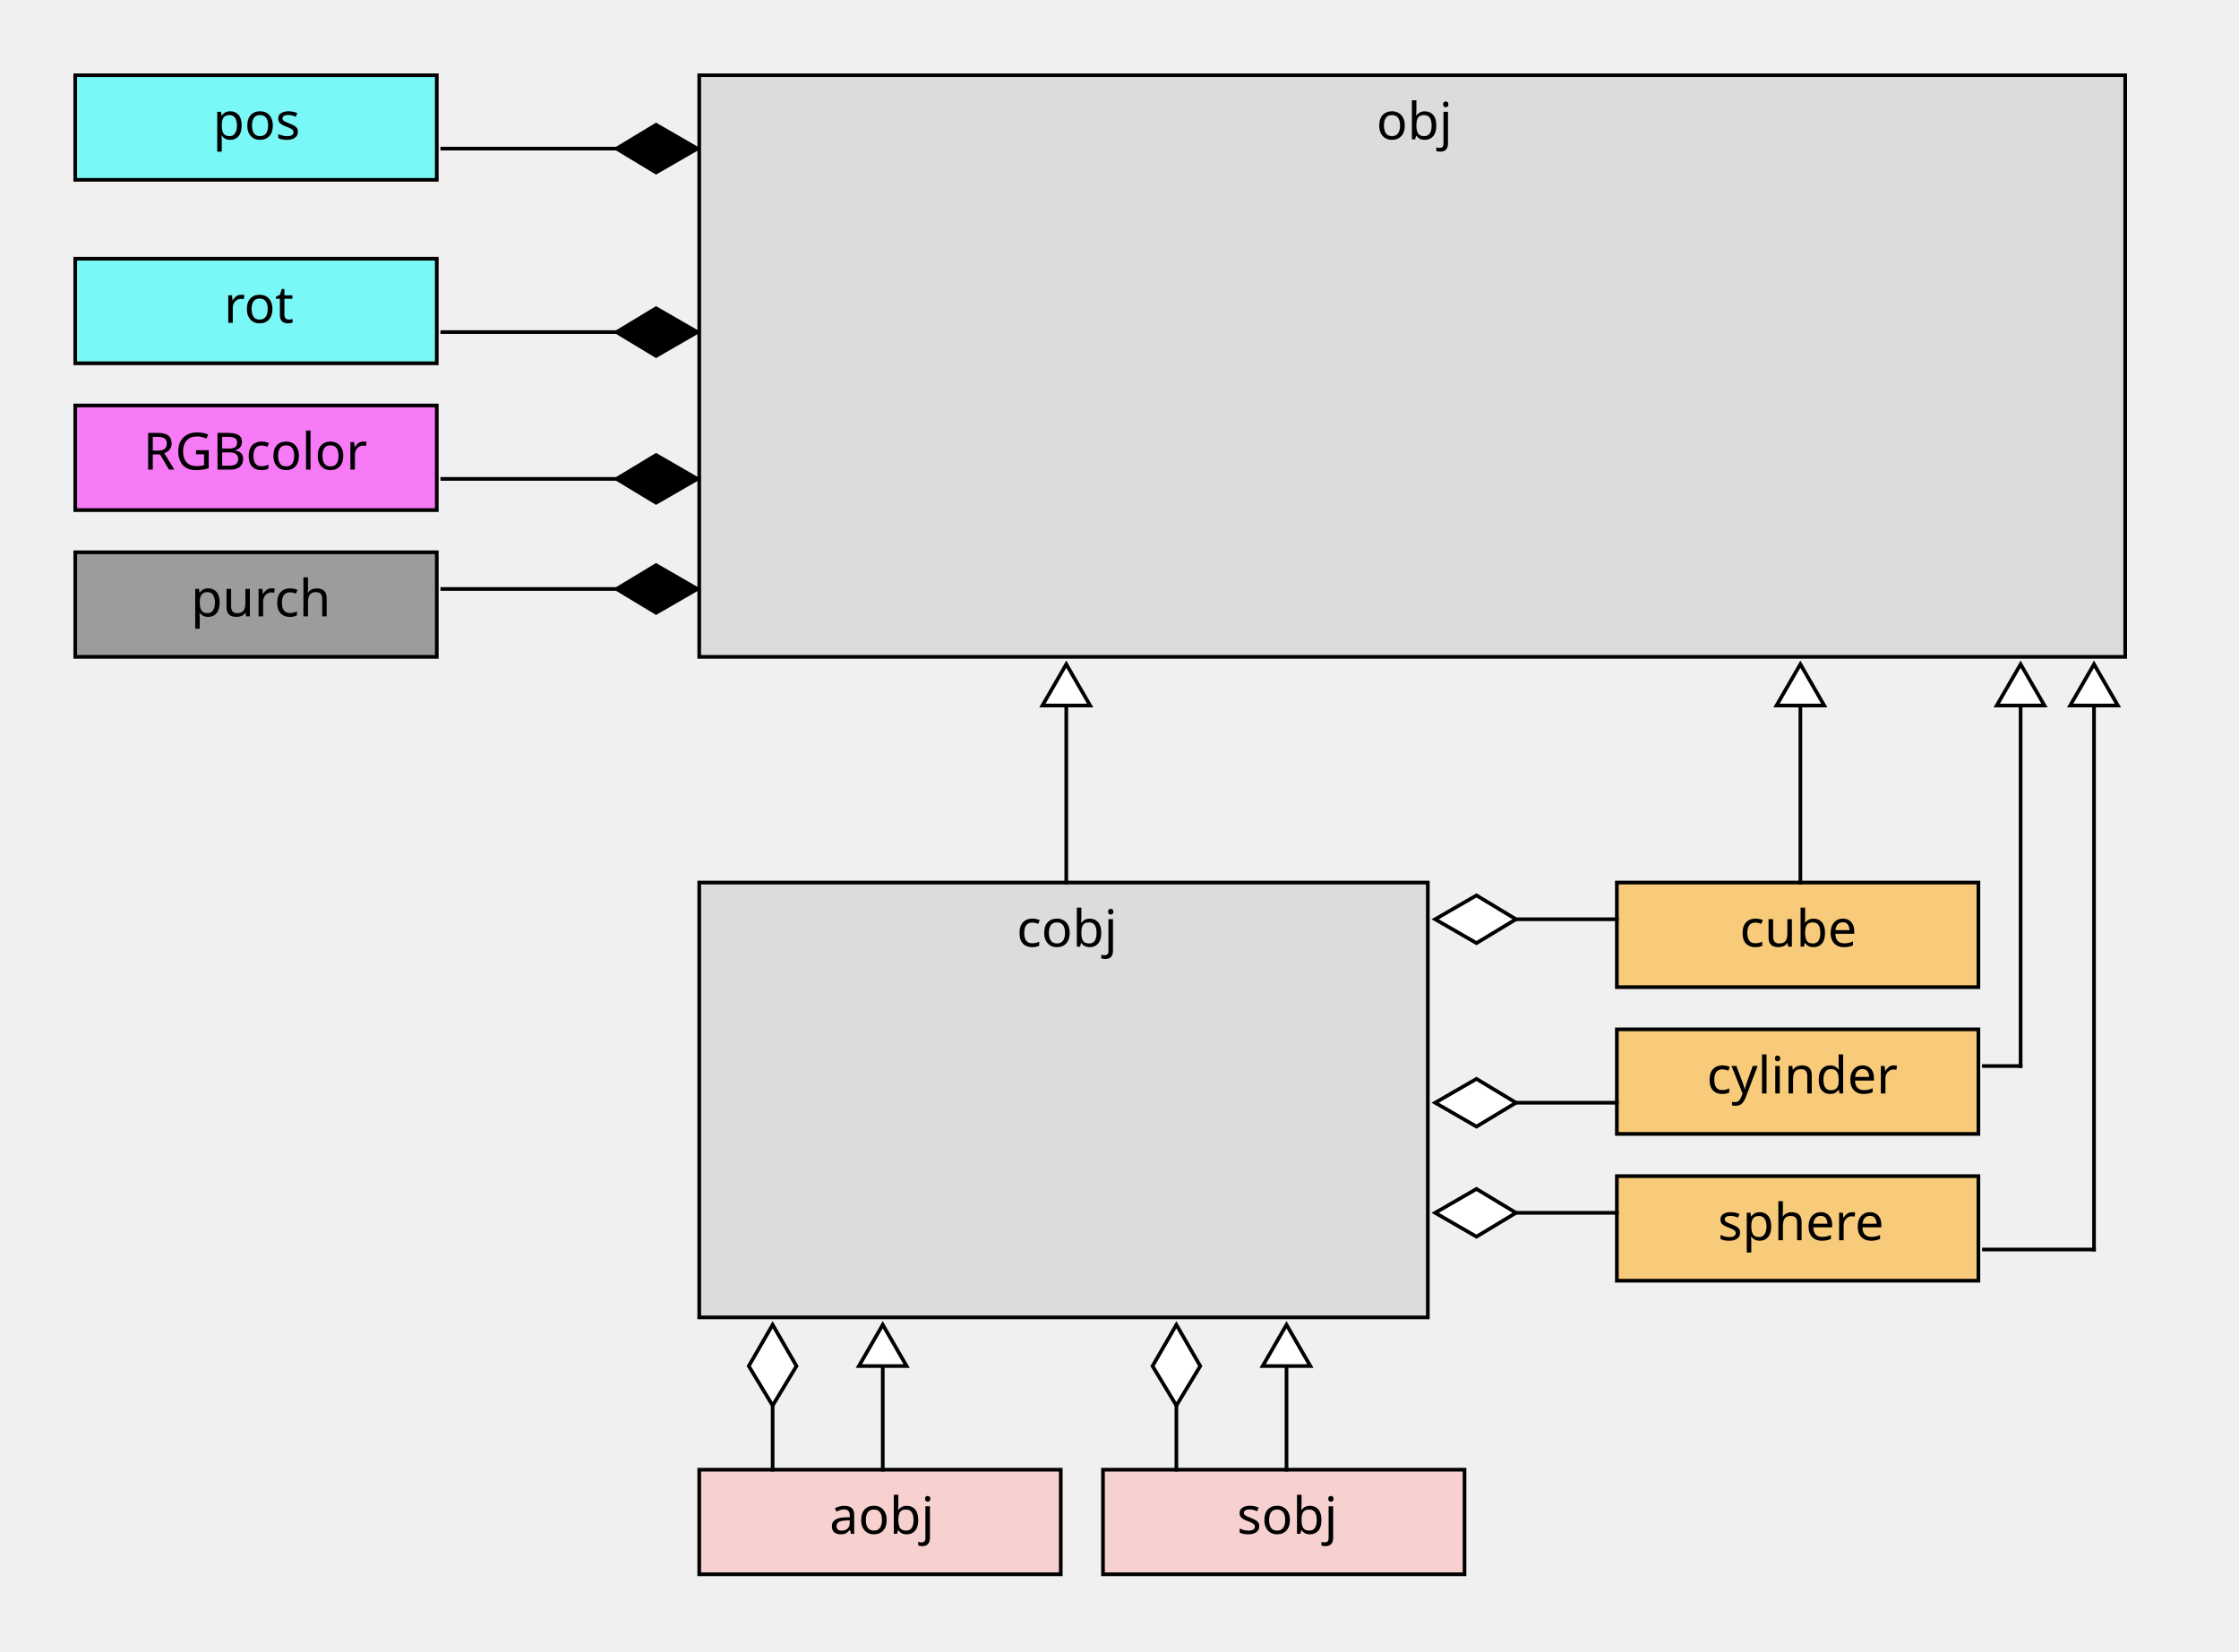
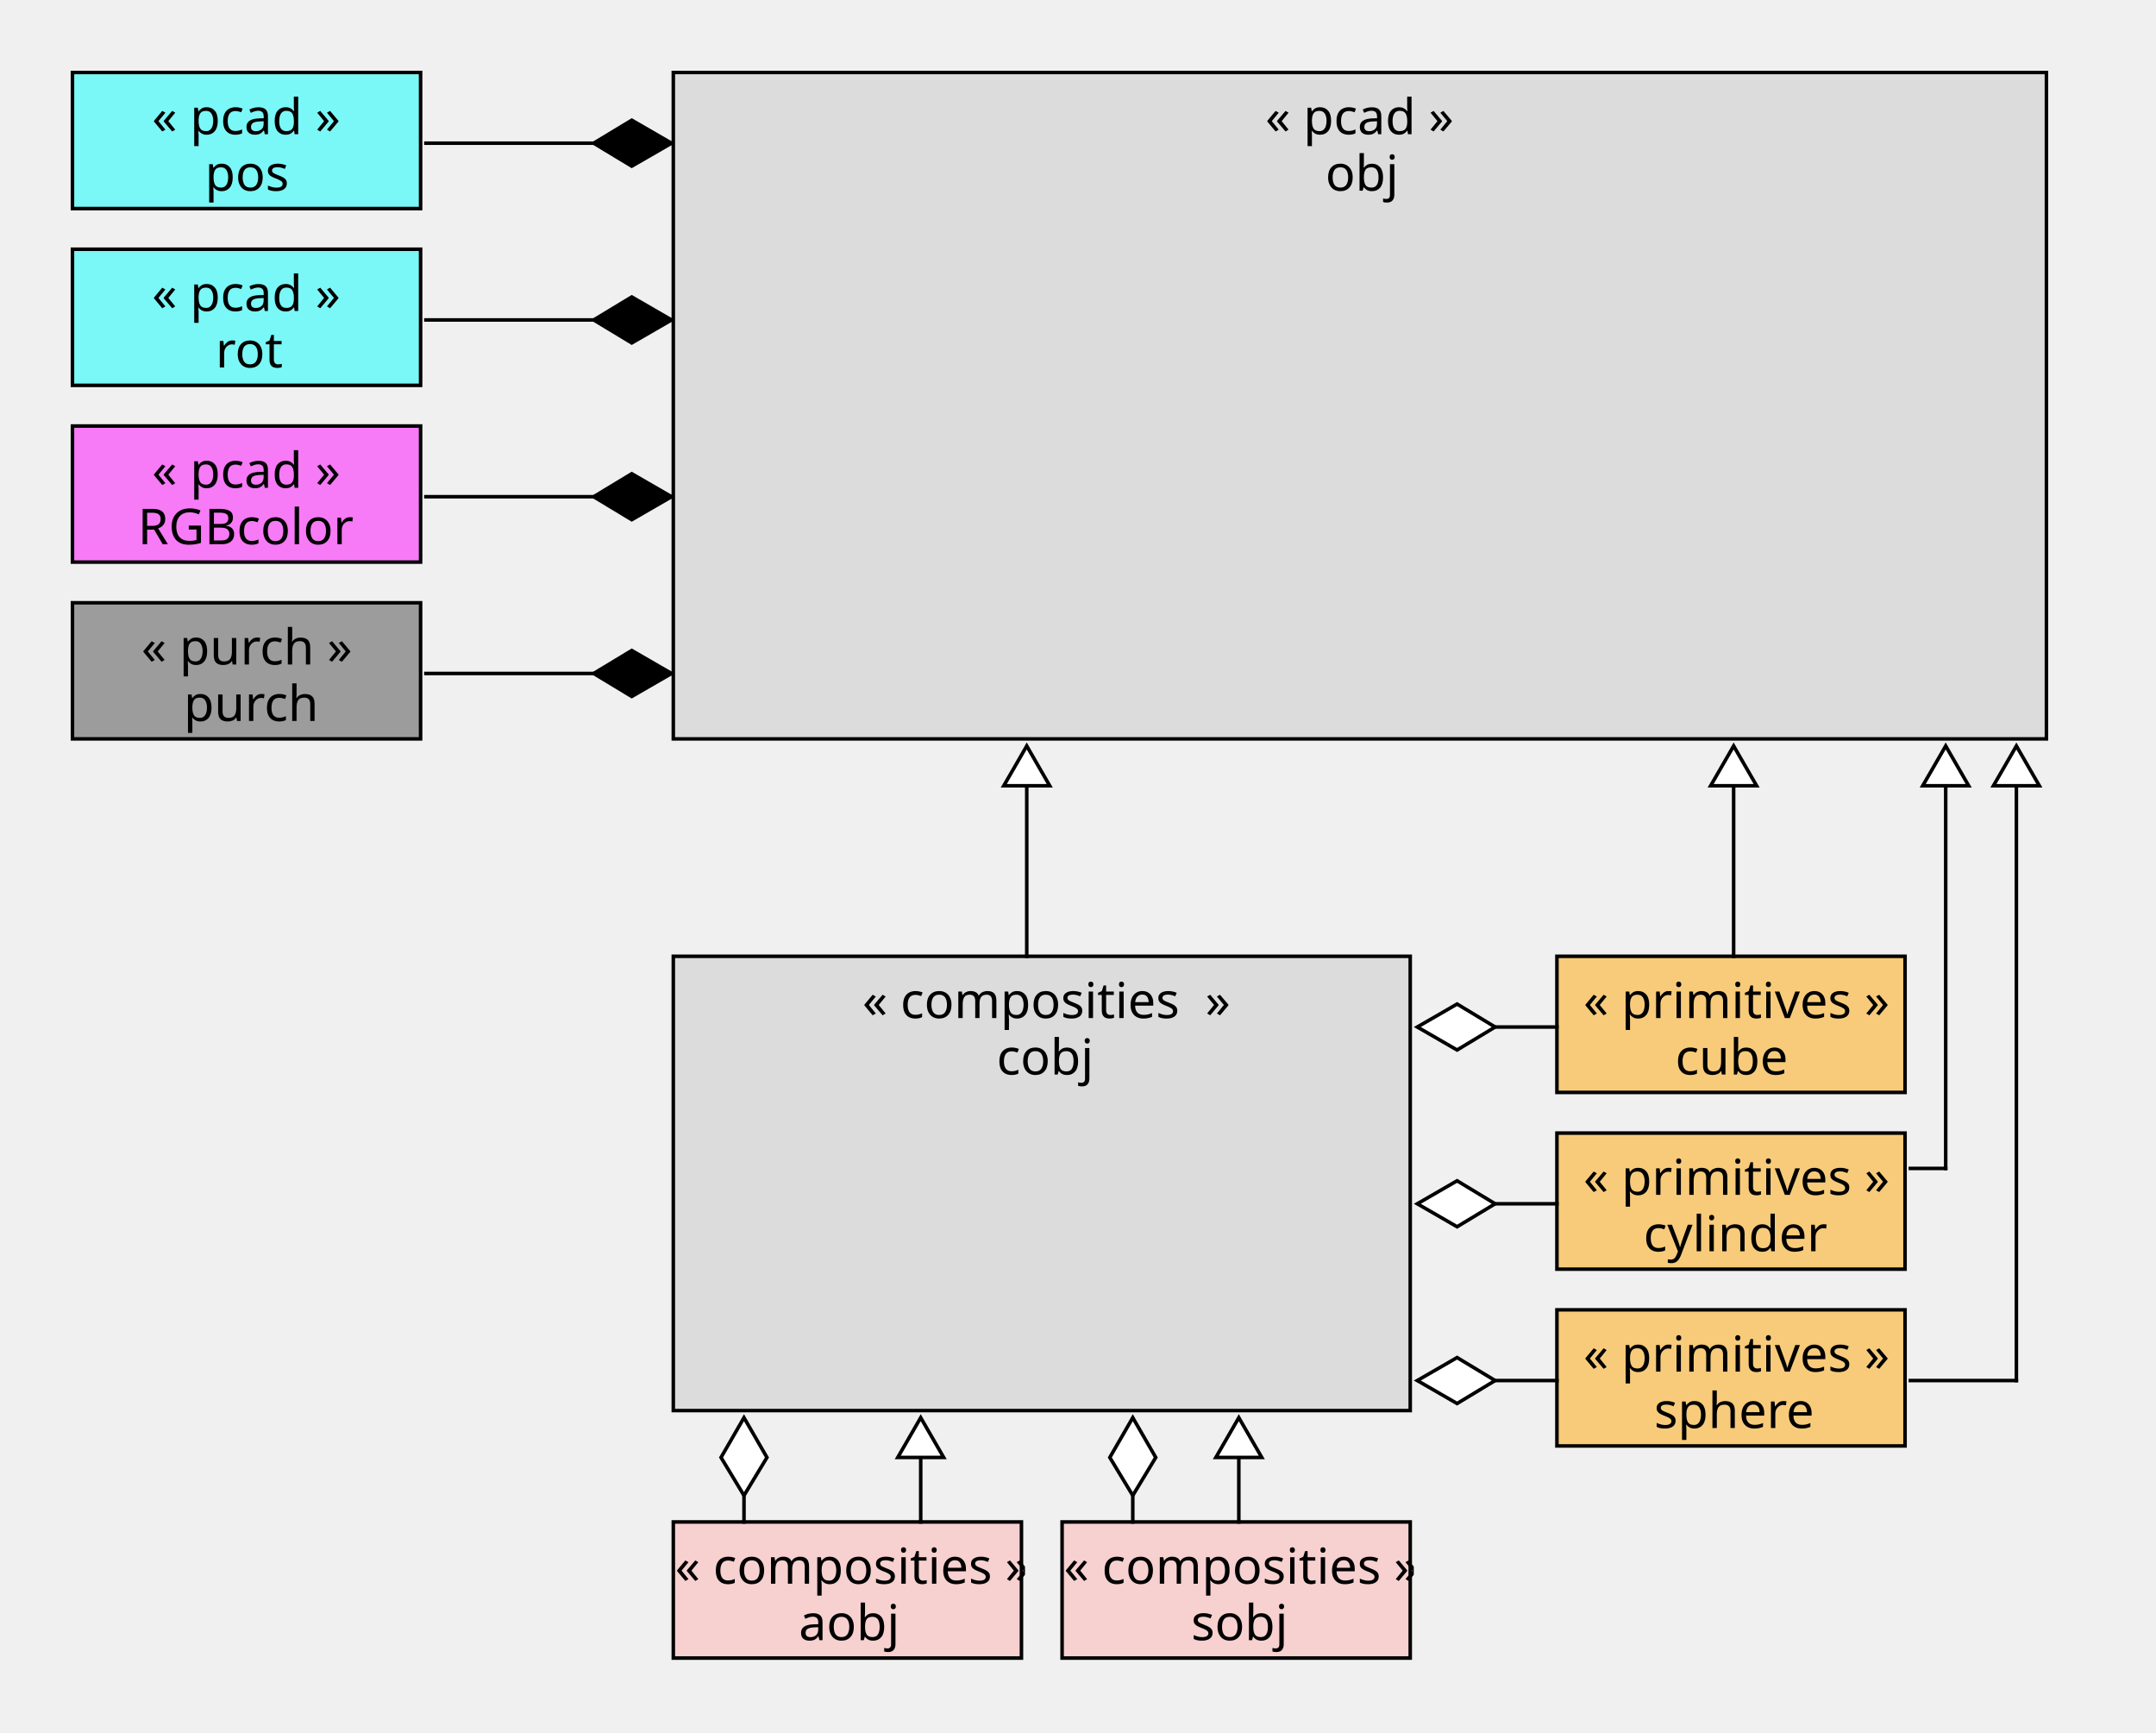
- <svg xmlns="http://www.w3.org/2000/svg" fill-opacity="1" color-rendering="auto" color-interpolation="auto" text-rendering="auto" stroke="black" stroke-linecap="square" width="610" stroke-miterlimit="10" shape-rendering="auto" stroke-opacity="1" fill="black" stroke-dasharray="none" font-weight="normal" stroke-width="1" viewBox="110 80 610 450" height="450" font-family="'Dialog'" font-style="normal" stroke-linejoin="miter" font-size="12px" stroke-dashoffset="0" image-rendering="auto">
+ <svg xmlns="http://www.w3.org/2000/svg" fill-opacity="1" color-rendering="auto" color-interpolation="auto" text-rendering="auto" stroke="black" stroke-linecap="square" width="610" stroke-miterlimit="10" shape-rendering="auto" stroke-opacity="1" fill="black" stroke-dasharray="none" font-weight="normal" stroke-width="1" viewBox="110 50 610 490" height="490" font-family="'Dialog'" font-style="normal" stroke-linejoin="miter" font-size="12px" stroke-dashoffset="0" image-rendering="auto">
  <defs id="genericDefs" />
  <g>
    <defs id="defs1">
      <clipPath clipPathUnits="userSpaceOnUse" id="clipPath1">
        <path d="M0 0 L2147483647 0 L2147483647 2147483647 L0 2147483647 L0 0 Z" />
      </clipPath>
      <clipPath clipPathUnits="userSpaceOnUse" id="clipPath2">
-         <path d="M0 0 L0 30 L100 30 L100 0 Z" />
+         <path d="M0 0 L0 40 L100 40 L100 0 Z" />
      </clipPath>
      <clipPath clipPathUnits="userSpaceOnUse" id="clipPath3">
-         <path d="M0 0 L0 120 L200 120 L200 0 Z" />
+         <path d="M0 0 L0 130 L210 130 L210 0 Z" />
      </clipPath>
      <clipPath clipPathUnits="userSpaceOnUse" id="clipPath4">
-         <path d="M0 0 L0 160 L390 160 L390 0 Z" />
+         <path d="M0 0 L0 190 L390 190 L390 0 Z" />
      </clipPath>
      <clipPath clipPathUnits="userSpaceOnUse" id="clipPath5">
-         <path d="M0 0 L0 70 L30 70 L30 0 Z" />
+         <path d="M0 0 L0 60 L30 60 L30 0 Z" />
      </clipPath>
      <clipPath clipPathUnits="userSpaceOnUse" id="clipPath6">
-         <path d="M0 0 L0 30 L80 30 L80 0 Z" />
+         <path d="M0 0 L0 30 L70 30 L70 0 Z" />
      </clipPath>
      <clipPath clipPathUnits="userSpaceOnUse" id="clipPath7">
-         <path d="M0 0 L0 190 L60 190 L60 0 Z" />
+         <path d="M0 0 L0 210 L60 210 L60 0 Z" />
      </clipPath>
      <clipPath clipPathUnits="userSpaceOnUse" id="clipPath8">
-         <path d="M0 0 L0 140 L40 140 L40 0 Z" />
+         <path d="M0 0 L0 150 L40 150 L40 0 Z" />
      </clipPath>
      <clipPath clipPathUnits="userSpaceOnUse" id="clipPath9">
        <path d="M0 0 L0 90 L30 90 L30 0 Z" />
      </clipPath>
+       <clipPath clipPathUnits="userSpaceOnUse" id="clipPath10">
+         <path d="M0 0 L0 30 L100 30 L100 0 Z" />
+       </clipPath>
    </defs>
-     <g fill="rgb(255,165,0)" fill-opacity="0.49" transform="translate(550,400)" stroke-opacity="0.49" stroke="rgb(255,165,0)">
-       <rect x="0.5" width="98.5" height="28.5" y="0.5" clip-path="url(#clipPath2)" stroke="none" />
-     </g>
-     <g transform="translate(550,400)">
-       <rect fill="none" x="0.5" width="98.5" height="28.5" y="0.5" clip-path="url(#clipPath2)" />
-       <text x="28" font-size="14px" y="17.969" clip-path="url(#clipPath2)" font-family="sans-serif" stroke="none" xml:space="preserve">sphere</text>
-     </g>
-     <g fill="rgb(255,165,0)" fill-opacity="0.49" transform="translate(550,360)" stroke-opacity="0.49" stroke="rgb(255,165,0)">
-       <rect x="0.5" width="98.5" height="28.5" y="0.5" clip-path="url(#clipPath2)" stroke="none" />
-     </g>
-     <g transform="translate(550,360)">
-       <rect fill="none" x="0.5" width="98.5" height="28.5" y="0.5" clip-path="url(#clipPath2)" />
-       <text x="25" font-size="14px" y="17.969" clip-path="url(#clipPath2)" font-family="sans-serif" stroke="none" xml:space="preserve">cylinder</text>
+     <g fill="rgb(255,165,0)" fill-opacity="0.49" transform="translate(550,420)" stroke-opacity="0.49" stroke="rgb(255,165,0)">
+       <rect x="0.5" width="98.5" height="38.5" y="0.5" clip-path="url(#clipPath2)" stroke="none" />
+     </g>
+     <g transform="translate(550,420)">
+       <rect fill="none" x="0.5" width="98.5" height="38.5" y="0.5" clip-path="url(#clipPath2)" />
+       <text x="8" font-size="14px" y="17.969" clip-path="url(#clipPath2)" font-family="sans-serif" stroke="none" xml:space="preserve">« primitives »</text>
+       <text x="28" font-size="14px" y="33.938" clip-path="url(#clipPath2)" font-family="sans-serif" stroke="none" xml:space="preserve">sphere</text>
+     </g>
+     <g fill="rgb(255,165,0)" fill-opacity="0.49" transform="translate(550,370)" stroke-opacity="0.49" stroke="rgb(255,165,0)">
+       <rect x="0.5" width="98.5" height="38.5" y="0.5" clip-path="url(#clipPath2)" stroke="none" />
+     </g>
+     <g transform="translate(550,370)">
+       <rect fill="none" x="0.5" width="98.5" height="38.5" y="0.5" clip-path="url(#clipPath2)" />
+       <text x="8" font-size="14px" y="17.969" clip-path="url(#clipPath2)" font-family="sans-serif" stroke="none" xml:space="preserve">« primitives »</text>
+       <text x="25" font-size="14px" y="33.938" clip-path="url(#clipPath2)" font-family="sans-serif" stroke="none" xml:space="preserve">cylinder</text>
    </g>
    <g fill="rgb(255,165,0)" fill-opacity="0.49" transform="translate(550,320)" stroke-opacity="0.49" stroke="rgb(255,165,0)">
-       <rect x="0.5" width="98.5" height="28.5" y="0.5" clip-path="url(#clipPath2)" stroke="none" />
+       <rect x="0.5" width="98.5" height="38.5" y="0.5" clip-path="url(#clipPath2)" stroke="none" />
    </g>
    <g transform="translate(550,320)">
-       <rect fill="none" x="0.5" width="98.5" height="28.5" y="0.5" clip-path="url(#clipPath2)" />
-       <text x="34" font-size="14px" y="17.969" clip-path="url(#clipPath2)" font-family="sans-serif" stroke="none" xml:space="preserve">cube</text>
+       <rect fill="none" x="0.5" width="98.5" height="38.5" y="0.5" clip-path="url(#clipPath2)" />
+       <text x="8" font-size="14px" y="17.969" clip-path="url(#clipPath2)" font-family="sans-serif" stroke="none" xml:space="preserve">« primitives »</text>
+       <text x="34" font-size="14px" y="33.938" clip-path="url(#clipPath2)" font-family="sans-serif" stroke="none" xml:space="preserve">cube</text>
    </g>
    <g fill="rgb(255,175,175)" fill-opacity="0.49" transform="translate(410,480)" stroke-opacity="0.49" stroke="rgb(255,175,175)">
-       <rect x="0.5" width="98.5" height="28.5" y="0.5" clip-path="url(#clipPath2)" stroke="none" />
+       <rect x="0.5" width="98.5" height="38.5" y="0.5" clip-path="url(#clipPath2)" stroke="none" />
    </g>
    <g transform="translate(410,480)">
-       <rect fill="none" x="0.5" width="98.5" height="28.5" y="0.5" clip-path="url(#clipPath2)" />
-       <text x="37" font-size="14px" y="17.969" clip-path="url(#clipPath2)" font-family="sans-serif" stroke="none" xml:space="preserve">sobj</text>
+       <rect fill="none" x="0.5" width="98.5" height="38.5" y="0.5" clip-path="url(#clipPath2)" />
+       <text x="1" font-size="14px" y="17.969" clip-path="url(#clipPath2)" font-family="sans-serif" stroke="none" xml:space="preserve">« composities »</text>
+       <text x="37" font-size="14px" y="33.938" clip-path="url(#clipPath2)" font-family="sans-serif" stroke="none" xml:space="preserve">sobj</text>
    </g>
    <g fill="rgb(255,175,175)" fill-opacity="0.49" transform="translate(300,480)" stroke-opacity="0.49" stroke="rgb(255,175,175)">
-       <rect x="0.5" width="98.5" height="28.5" y="0.5" clip-path="url(#clipPath2)" stroke="none" />
+       <rect x="0.5" width="98.5" height="38.5" y="0.5" clip-path="url(#clipPath2)" stroke="none" />
    </g>
    <g transform="translate(300,480)">
-       <rect fill="none" x="0.5" width="98.5" height="28.5" y="0.5" clip-path="url(#clipPath2)" />
-       <text x="36" font-size="14px" y="17.969" clip-path="url(#clipPath2)" font-family="sans-serif" stroke="none" xml:space="preserve">aobj</text>
+       <rect fill="none" x="0.5" width="98.5" height="38.5" y="0.5" clip-path="url(#clipPath2)" />
+       <text x="1" font-size="14px" y="17.969" clip-path="url(#clipPath2)" font-family="sans-serif" stroke="none" xml:space="preserve">« composities »</text>
+       <text x="36" font-size="14px" y="33.938" clip-path="url(#clipPath2)" font-family="sans-serif" stroke="none" xml:space="preserve">aobj</text>
    </g>
    <g fill="rgb(200,200,200)" fill-opacity="0.49" transform="translate(300,320)" stroke-opacity="0.49" stroke="rgb(200,200,200)">
-       <rect x="0.5" width="198.5" height="118.5" y="0.5" clip-path="url(#clipPath3)" stroke="none" />
+       <rect x="0.5" width="208.5" height="128.5" y="0.5" clip-path="url(#clipPath3)" stroke="none" />
    </g>
    <g transform="translate(300,320)">
-       <rect fill="none" x="0.5" width="198.5" height="118.5" y="0.5" clip-path="url(#clipPath3)" />
-       <text x="87" font-size="14px" y="17.969" clip-path="url(#clipPath3)" font-family="sans-serif" stroke="none" xml:space="preserve">cobj</text>
-     </g>
-     <g fill="rgb(70,70,70)" fill-opacity="0.49" transform="translate(130,230)" stroke-opacity="0.49" stroke="rgb(70,70,70)">
-       <rect x="0.5" width="98.5" height="28.5" y="0.5" clip-path="url(#clipPath2)" stroke="none" />
-     </g>
-     <g transform="translate(130,230)">
-       <rect fill="none" x="0.5" width="98.5" height="28.5" y="0.5" clip-path="url(#clipPath2)" />
-       <text x="32" font-size="14px" y="17.969" clip-path="url(#clipPath2)" font-family="sans-serif" stroke="none" xml:space="preserve">purch</text>
-     </g>
-     <g fill="rgb(255,0,255)" fill-opacity="0.49" transform="translate(130,190)" stroke-opacity="0.49" stroke="rgb(255,0,255)">
-       <rect x="0.5" width="98.5" height="28.5" y="0.5" clip-path="url(#clipPath2)" stroke="none" />
-     </g>
-     <g transform="translate(130,190)">
-       <rect fill="none" x="0.5" width="98.5" height="28.5" y="0.5" clip-path="url(#clipPath2)" />
-       <text x="19" font-size="14px" y="17.969" clip-path="url(#clipPath2)" font-family="sans-serif" stroke="none" xml:space="preserve">RGBcolor</text>
-     </g>
-     <g fill="rgb(0,255,255)" fill-opacity="0.49" transform="translate(130,150)" stroke-opacity="0.49" stroke="rgb(0,255,255)">
-       <rect x="0.5" width="98.5" height="28.5" y="0.5" clip-path="url(#clipPath2)" stroke="none" />
-     </g>
-     <g transform="translate(130,150)">
-       <rect fill="none" x="0.5" width="98.5" height="28.5" y="0.5" clip-path="url(#clipPath2)" />
-       <text x="41" font-size="14px" y="17.969" clip-path="url(#clipPath2)" font-family="sans-serif" stroke="none" xml:space="preserve">rot</text>
-     </g>
-     <g fill="rgb(0,255,255)" fill-opacity="0.49" transform="translate(130,100)" stroke-opacity="0.49" stroke="rgb(0,255,255)">
-       <rect x="0.5" width="98.5" height="28.5" y="0.5" clip-path="url(#clipPath2)" stroke="none" />
-     </g>
-     <g transform="translate(130,100)">
-       <rect fill="none" x="0.5" width="98.5" height="28.5" y="0.5" clip-path="url(#clipPath2)" />
-       <text x="38" font-size="14px" y="17.969" clip-path="url(#clipPath2)" font-family="sans-serif" stroke="none" xml:space="preserve">pos</text>
-     </g>
-     <g fill="rgb(200,200,200)" fill-opacity="0.49" transform="translate(300,100)" stroke-opacity="0.49" stroke="rgb(200,200,200)">
-       <rect x="0.5" width="388.5" height="158.5" y="0.5" clip-path="url(#clipPath4)" stroke="none" />
-     </g>
-     <g transform="translate(300,100)">
-       <rect fill="none" x="0.5" width="388.5" height="158.5" y="0.5" clip-path="url(#clipPath4)" />
-       <text x="185" font-size="14px" y="17.969" clip-path="url(#clipPath4)" font-family="sans-serif" stroke="none" xml:space="preserve">obj</text>
-     </g>
-     <g transform="translate(420,430)">
-       <path fill="none" d="M10.5 11.5 L10.5 50.5" clip-path="url(#clipPath5)" />
+       <rect fill="none" x="0.5" width="208.5" height="128.5" y="0.5" clip-path="url(#clipPath3)" />
+       <text x="54" font-size="14px" y="17.969" clip-path="url(#clipPath3)" font-family="sans-serif" stroke="none" xml:space="preserve">« composities  »</text>
+       <text x="92" font-size="14px" y="33.938" clip-path="url(#clipPath3)" font-family="sans-serif" stroke="none" xml:space="preserve">cobj</text>
+     </g>
+     <g fill="rgb(70,70,70)" fill-opacity="0.49" transform="translate(130,220)" stroke-opacity="0.49" stroke="rgb(70,70,70)">
+       <rect x="0.5" width="98.5" height="38.5" y="0.5" clip-path="url(#clipPath2)" stroke="none" />
+     </g>
+     <g transform="translate(130,220)">
+       <rect fill="none" x="0.5" width="98.5" height="38.5" y="0.5" clip-path="url(#clipPath2)" />
+       <text x="20" font-size="14px" y="17.969" clip-path="url(#clipPath2)" font-family="sans-serif" stroke="none" xml:space="preserve">« purch »</text>
+       <text x="32" font-size="14px" y="33.938" clip-path="url(#clipPath2)" font-family="sans-serif" stroke="none" xml:space="preserve">purch</text>
+     </g>
+     <g fill="rgb(255,0,255)" fill-opacity="0.49" transform="translate(130,170)" stroke-opacity="0.49" stroke="rgb(255,0,255)">
+       <rect x="0.5" width="98.5" height="38.5" y="0.5" clip-path="url(#clipPath2)" stroke="none" />
+     </g>
+     <g transform="translate(130,170)">
+       <rect fill="none" x="0.5" width="98.5" height="38.5" y="0.5" clip-path="url(#clipPath2)" />
+       <text x="23" font-size="14px" y="17.969" clip-path="url(#clipPath2)" font-family="sans-serif" stroke="none" xml:space="preserve">« pcad »</text>
+       <text x="19" font-size="14px" y="33.938" clip-path="url(#clipPath2)" font-family="sans-serif" stroke="none" xml:space="preserve">RGBcolor</text>
+     </g>
+     <g fill="rgb(0,255,255)" fill-opacity="0.49" transform="translate(130,120)" stroke-opacity="0.49" stroke="rgb(0,255,255)">
+       <rect x="0.5" width="98.5" height="38.5" y="0.5" clip-path="url(#clipPath2)" stroke="none" />
+     </g>
+     <g transform="translate(130,120)">
+       <rect fill="none" x="0.5" width="98.5" height="38.5" y="0.5" clip-path="url(#clipPath2)" />
+       <text x="23" font-size="14px" y="17.969" clip-path="url(#clipPath2)" font-family="sans-serif" stroke="none" xml:space="preserve">« pcad »</text>
+       <text x="41" font-size="14px" y="33.938" clip-path="url(#clipPath2)" font-family="sans-serif" stroke="none" xml:space="preserve">rot</text>
+     </g>
+     <g fill="rgb(0,255,255)" fill-opacity="0.49" transform="translate(130,70)" stroke-opacity="0.49" stroke="rgb(0,255,255)">
+       <rect x="0.5" width="98.5" height="38.5" y="0.5" clip-path="url(#clipPath2)" stroke="none" />
+     </g>
+     <g transform="translate(130,70)">
+       <rect fill="none" x="0.5" width="98.5" height="38.5" y="0.5" clip-path="url(#clipPath2)" />
+       <text x="23" font-size="14px" y="17.969" clip-path="url(#clipPath2)" font-family="sans-serif" stroke="none" xml:space="preserve">« pcad »</text>
+       <text x="38" font-size="14px" y="33.938" clip-path="url(#clipPath2)" font-family="sans-serif" stroke="none" xml:space="preserve">pos</text>
+     </g>
+     <g fill="rgb(200,200,200)" fill-opacity="0.49" transform="translate(300,70)" stroke-opacity="0.49" stroke="rgb(200,200,200)">
+       <rect x="0.5" width="388.5" height="188.5" y="0.5" clip-path="url(#clipPath4)" stroke="none" />
+     </g>
+     <g transform="translate(300,70)">
+       <rect fill="none" x="0.5" width="388.5" height="188.5" y="0.5" clip-path="url(#clipPath4)" />
+       <text x="168" font-size="14px" y="17.969" clip-path="url(#clipPath4)" font-family="sans-serif" stroke="none" xml:space="preserve">« pcad »</text>
+       <text x="185" font-size="14px" y="33.938" clip-path="url(#clipPath4)" font-family="sans-serif" stroke="none" xml:space="preserve">obj</text>
+     </g>
+     <g transform="translate(420,440)">
+       <path fill="none" d="M10.5 11.5 L10.5 40.5" clip-path="url(#clipPath5)" />
      <path fill="white" d="M4 22.258 L10.5 11 L17 22.258 L10.5 33.017 Z" clip-path="url(#clipPath5)" stroke="none" />
      <path fill="none" d="M4 22.258 L10.5 11 L17 22.258 L10.5 33.017 Z" clip-path="url(#clipPath5)" />
    </g>
-     <g transform="translate(310,430)">
-       <path fill="none" d="M10.5 11.5 L10.5 50.5" clip-path="url(#clipPath5)" />
+     <g transform="translate(310,440)">
+       <path fill="none" d="M10.5 11.5 L10.5 40.5" clip-path="url(#clipPath5)" />
      <path fill="white" d="M4 22.258 L10.5 11 L17 22.258 L10.5 33.017 Z" clip-path="url(#clipPath5)" stroke="none" />
      <path fill="none" d="M4 22.258 L10.5 11 L17 22.258 L10.5 33.017 Z" clip-path="url(#clipPath5)" />
    </g>
-     <g transform="translate(490,400)">
-       <path fill="none" d="M11.5 10.5 L60.5 10.5" clip-path="url(#clipPath6)" />
+     <g transform="translate(500,430)">
+       <path fill="none" d="M11.5 10.5 L50.5 10.5" clip-path="url(#clipPath6)" />
      <path fill="white" d="M22.258 17 L11 10.5 L22.258 4 L33.017 10.5 Z" clip-path="url(#clipPath6)" stroke="none" />
      <path fill="none" d="M22.258 17 L11 10.5 L22.258 4 L33.017 10.5 Z" clip-path="url(#clipPath6)" />
    </g>
-     <g transform="translate(490,370)">
-       <path fill="none" d="M11.5 10.5 L60.5 10.5" clip-path="url(#clipPath6)" />
+     <g transform="translate(500,380)">
+       <path fill="none" d="M11.5 10.5 L50.5 10.5" clip-path="url(#clipPath6)" />
      <path fill="white" d="M22.258 17 L11 10.5 L22.258 4 L33.017 10.5 Z" clip-path="url(#clipPath6)" stroke="none" />
      <path fill="none" d="M22.258 17 L11 10.5 L22.258 4 L33.017 10.5 Z" clip-path="url(#clipPath6)" />
    </g>
-     <g transform="translate(490,320)">
-       <path fill="none" d="M11.5 10.5 L60.5 10.5" clip-path="url(#clipPath6)" />
+     <g transform="translate(500,330)">
+       <path fill="none" d="M11.5 10.5 L50.5 10.5" clip-path="url(#clipPath6)" />
      <path fill="white" d="M22.258 17 L11 10.5 L22.258 4 L33.017 10.5 Z" clip-path="url(#clipPath6)" stroke="none" />
      <path fill="none" d="M22.258 17 L11 10.5 L22.258 4 L33.017 10.5 Z" clip-path="url(#clipPath6)" />
    </g>
    <g transform="translate(640,250)">
-       <path fill="none" d="M40.5 11.5 L40.5 170.5" clip-path="url(#clipPath7)" />
-       <path fill="none" d="M40.5 170.5 L10.5 170.5" clip-path="url(#clipPath7)" />
+       <path fill="none" d="M40.5 11.5 L40.5 190.5" clip-path="url(#clipPath7)" />
+       <path fill="none" d="M40.5 190.5 L10.5 190.5" clip-path="url(#clipPath7)" />
      <path fill="white" d="M34 22.258 L40.5 11 L47 22.258 Z" clip-path="url(#clipPath7)" stroke="none" />
      <path fill="none" d="M34 22.258 L40.5 11 L47 22.258 Z" clip-path="url(#clipPath7)" />
    </g>
    <g transform="translate(640,250)">
-       <path fill="none" d="M20.5 11.5 L20.5 120.5" clip-path="url(#clipPath8)" />
-       <path fill="none" d="M20.5 120.5 L10.5 120.5" clip-path="url(#clipPath8)" />
+       <path fill="none" d="M20.5 11.5 L20.5 130.5" clip-path="url(#clipPath8)" />
+       <path fill="none" d="M20.5 130.5 L10.5 130.5" clip-path="url(#clipPath8)" />
      <path fill="white" d="M14 22.258 L20.5 11 L27 22.258 Z" clip-path="url(#clipPath8)" stroke="none" />
      <path fill="none" d="M14 22.258 L20.5 11 L27 22.258 Z" clip-path="url(#clipPath8)" />
    </g>
    <g transform="translate(590,250)">
      <path fill="none" d="M10.5 11.5 L10.5 70.5" clip-path="url(#clipPath9)" />
      <path fill="white" d="M4 22.258 L10.5 11 L17 22.258 Z" clip-path="url(#clipPath9)" stroke="none" />
      <path fill="none" d="M4 22.258 L10.5 11 L17 22.258 Z" clip-path="url(#clipPath9)" />
    </g>
-     <g transform="translate(450,430)">
-       <path fill="none" d="M10.5 11.5 L10.5 50.5" clip-path="url(#clipPath5)" />
+     <g transform="translate(450,440)">
+       <path fill="none" d="M10.5 11.5 L10.5 40.5" clip-path="url(#clipPath5)" />
      <path fill="white" d="M4 22.258 L10.5 11 L17 22.258 Z" clip-path="url(#clipPath5)" stroke="none" />
      <path fill="none" d="M4 22.258 L10.5 11 L17 22.258 Z" clip-path="url(#clipPath5)" />
    </g>
-     <g transform="translate(340,430)">
-       <path fill="none" d="M10.5 11.5 L10.5 50.5" clip-path="url(#clipPath5)" />
+     <g transform="translate(360,440)">
+       <path fill="none" d="M10.5 11.5 L10.5 40.5" clip-path="url(#clipPath5)" />
      <path fill="white" d="M4 22.258 L10.5 11 L17 22.258 Z" clip-path="url(#clipPath5)" stroke="none" />
      <path fill="none" d="M4 22.258 L10.5 11 L17 22.258 Z" clip-path="url(#clipPath5)" />
    </g>
    <g transform="translate(390,250)">
      <path fill="none" d="M10.5 11.5 L10.5 70.5" clip-path="url(#clipPath9)" />
      <path fill="white" d="M4 22.258 L10.5 11 L17 22.258 Z" clip-path="url(#clipPath9)" stroke="none" />
      <path fill="none" d="M4 22.258 L10.5 11 L17 22.258 Z" clip-path="url(#clipPath9)" />
    </g>
    <g transform="translate(220,230)">
-       <path fill="none" d="M79.5 10.5 L10.5 10.5" clip-path="url(#clipPath2)" />
-       <path d="M68.742 4 L80 10.5 L68.742 17 L57.983 10.5 Z" clip-path="url(#clipPath2)" stroke="none" />
-       <path fill="none" d="M68.742 4 L80 10.5 L68.742 17 L57.983 10.5 Z" clip-path="url(#clipPath2)" />
-     </g>
-     <g transform="translate(220,200)">
-       <path fill="none" d="M79.5 10.5 L10.5 10.5" clip-path="url(#clipPath2)" />
-       <path d="M68.742 4 L80 10.5 L68.742 17 L57.983 10.5 Z" clip-path="url(#clipPath2)" stroke="none" />
-       <path fill="none" d="M68.742 4 L80 10.5 L68.742 17 L57.983 10.5 Z" clip-path="url(#clipPath2)" />
-     </g>
-     <g transform="translate(220,160)">
-       <path fill="none" d="M79.5 10.5 L10.5 10.5" clip-path="url(#clipPath2)" />
-       <path d="M68.742 4 L80 10.5 L68.742 17 L57.983 10.5 Z" clip-path="url(#clipPath2)" stroke="none" />
-       <path fill="none" d="M68.742 4 L80 10.5 L68.742 17 L57.983 10.5 Z" clip-path="url(#clipPath2)" />
-     </g>
-     <g transform="translate(220,110)">
-       <path fill="none" d="M79.5 10.5 L10.5 10.5" clip-path="url(#clipPath2)" />
-       <path d="M68.742 4 L80 10.5 L68.742 17 L57.983 10.5 Z" clip-path="url(#clipPath2)" stroke="none" />
-       <path fill="none" d="M68.742 4 L80 10.5 L68.742 17 L57.983 10.5 Z" clip-path="url(#clipPath2)" />
+       <path fill="none" d="M79.5 10.5 L10.5 10.5" clip-path="url(#clipPath10)" />
+       <path d="M68.742 4 L80 10.5 L68.742 17 L57.983 10.5 Z" clip-path="url(#clipPath10)" stroke="none" />
+       <path fill="none" d="M68.742 4 L80 10.5 L68.742 17 L57.983 10.5 Z" clip-path="url(#clipPath10)" />
+     </g>
+     <g transform="translate(220,180)">
+       <path fill="none" d="M79.5 10.5 L10.5 10.5" clip-path="url(#clipPath10)" />
+       <path d="M68.742 4 L80 10.5 L68.742 17 L57.983 10.5 Z" clip-path="url(#clipPath10)" stroke="none" />
+       <path fill="none" d="M68.742 4 L80 10.5 L68.742 17 L57.983 10.5 Z" clip-path="url(#clipPath10)" />
+     </g>
+     <g transform="translate(220,130)">
+       <path fill="none" d="M79.5 10.5 L10.5 10.5" clip-path="url(#clipPath10)" />
+       <path d="M68.742 4 L80 10.5 L68.742 17 L57.983 10.5 Z" clip-path="url(#clipPath10)" stroke="none" />
+       <path fill="none" d="M68.742 4 L80 10.5 L68.742 17 L57.983 10.5 Z" clip-path="url(#clipPath10)" />
+     </g>
+     <g transform="translate(220,80)">
+       <path fill="none" d="M79.5 10.5 L10.5 10.5" clip-path="url(#clipPath10)" />
+       <path d="M68.742 4 L80 10.5 L68.742 17 L57.983 10.5 Z" clip-path="url(#clipPath10)" stroke="none" />
+       <path fill="none" d="M68.742 4 L80 10.5 L68.742 17 L57.983 10.5 Z" clip-path="url(#clipPath10)" />
    </g>
  </g>
</svg>
